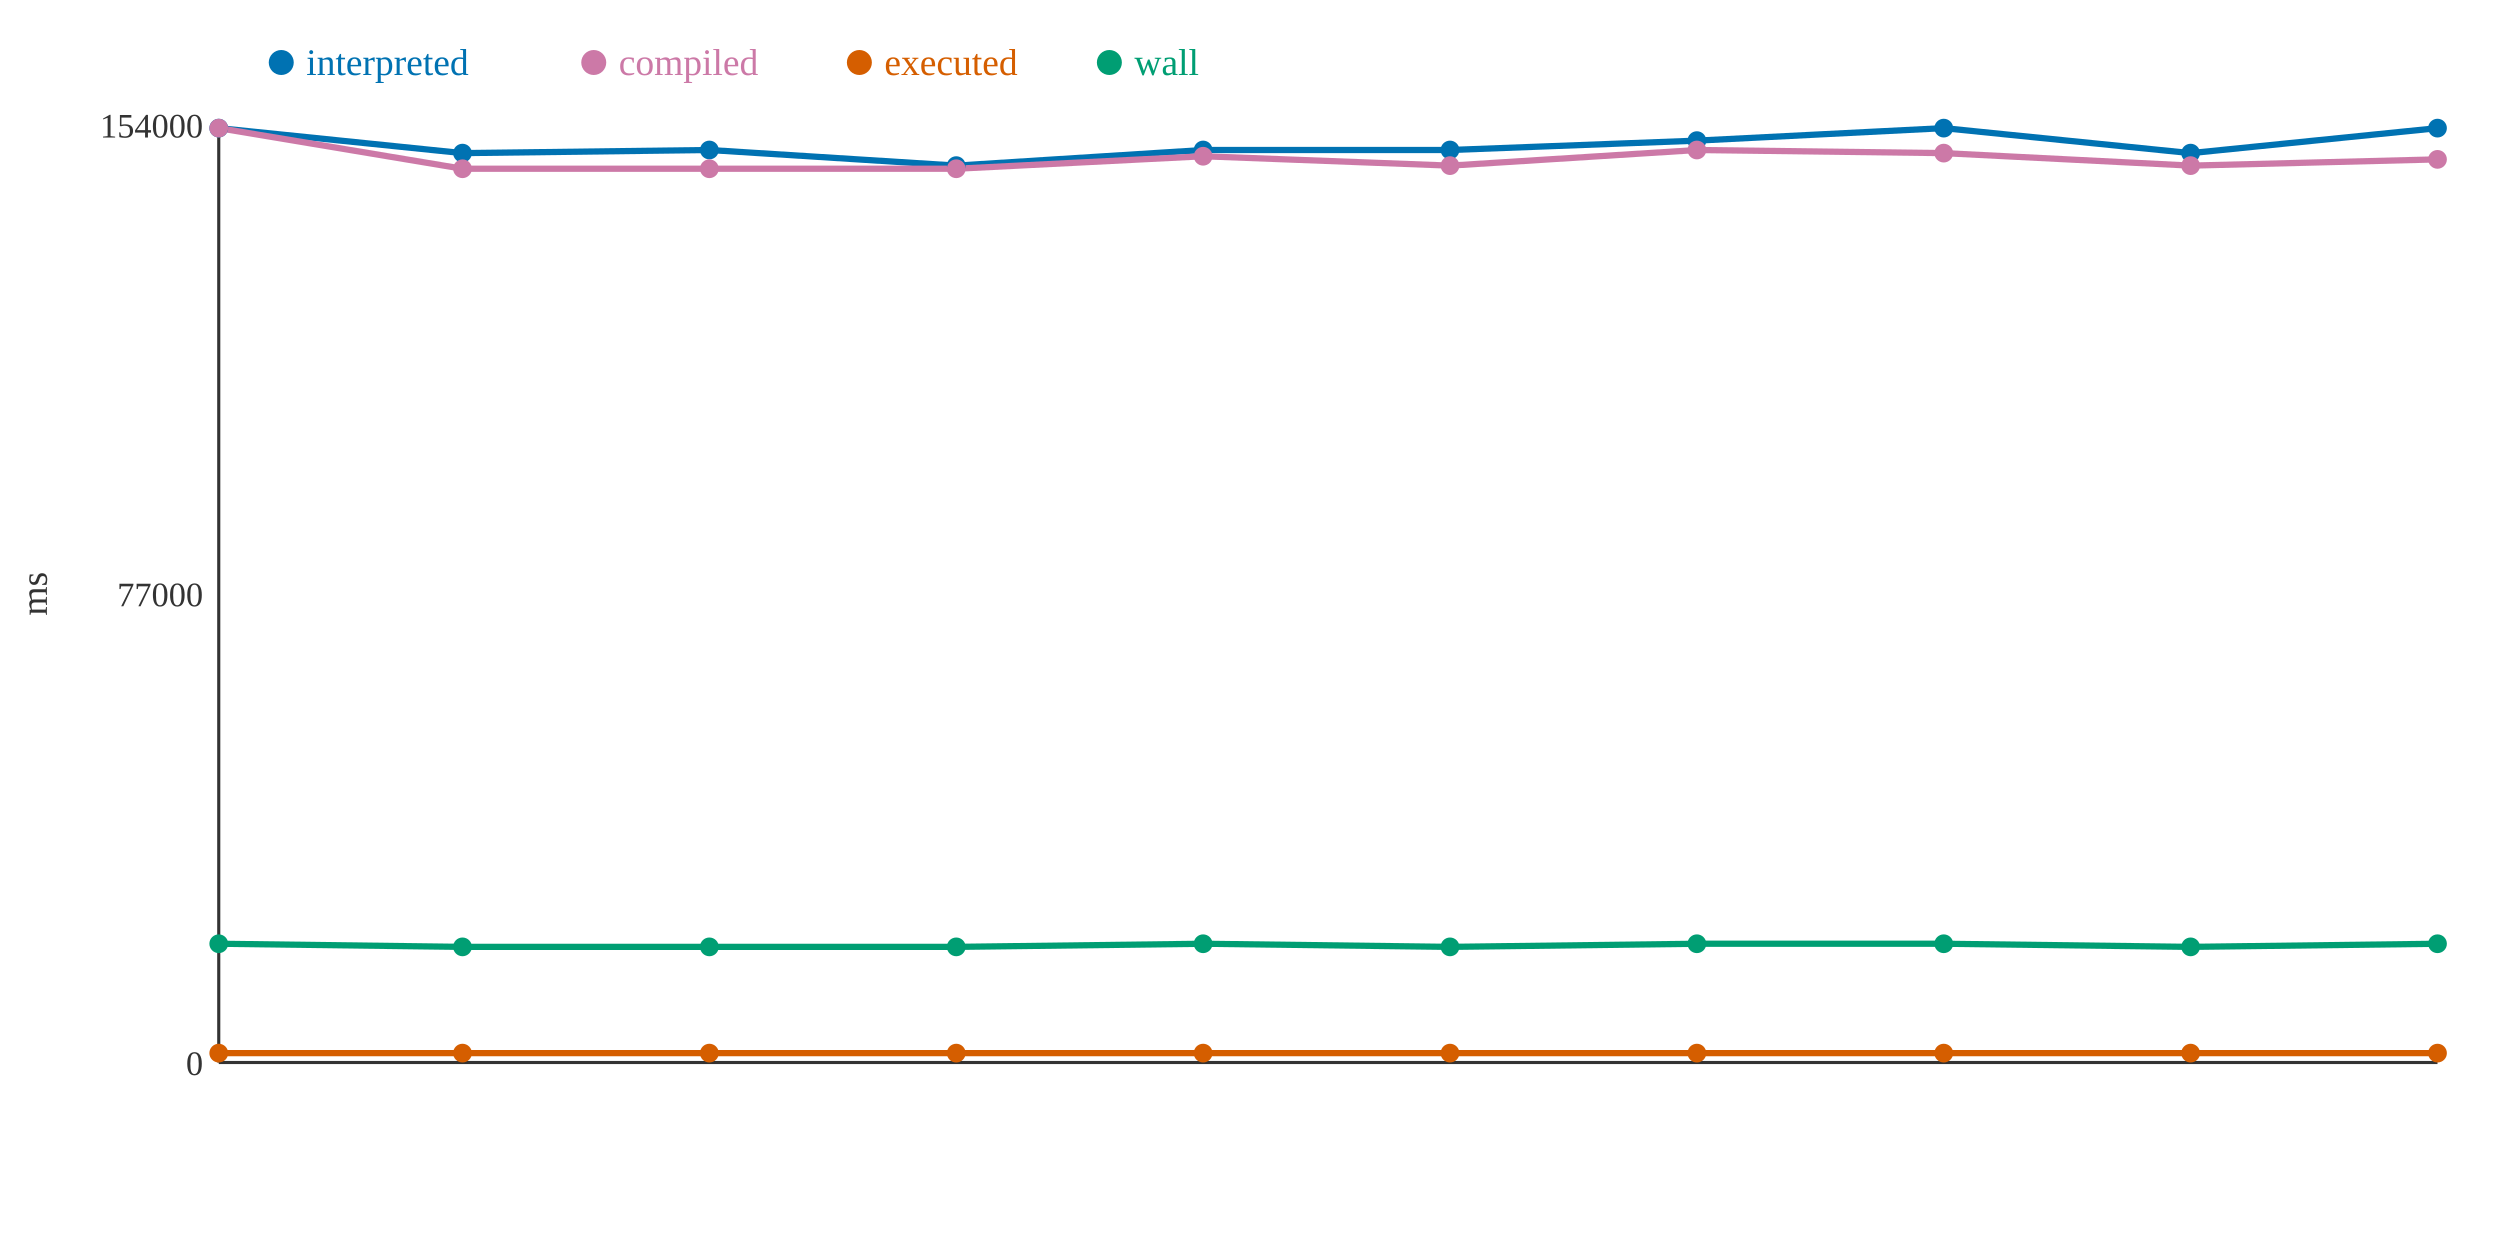
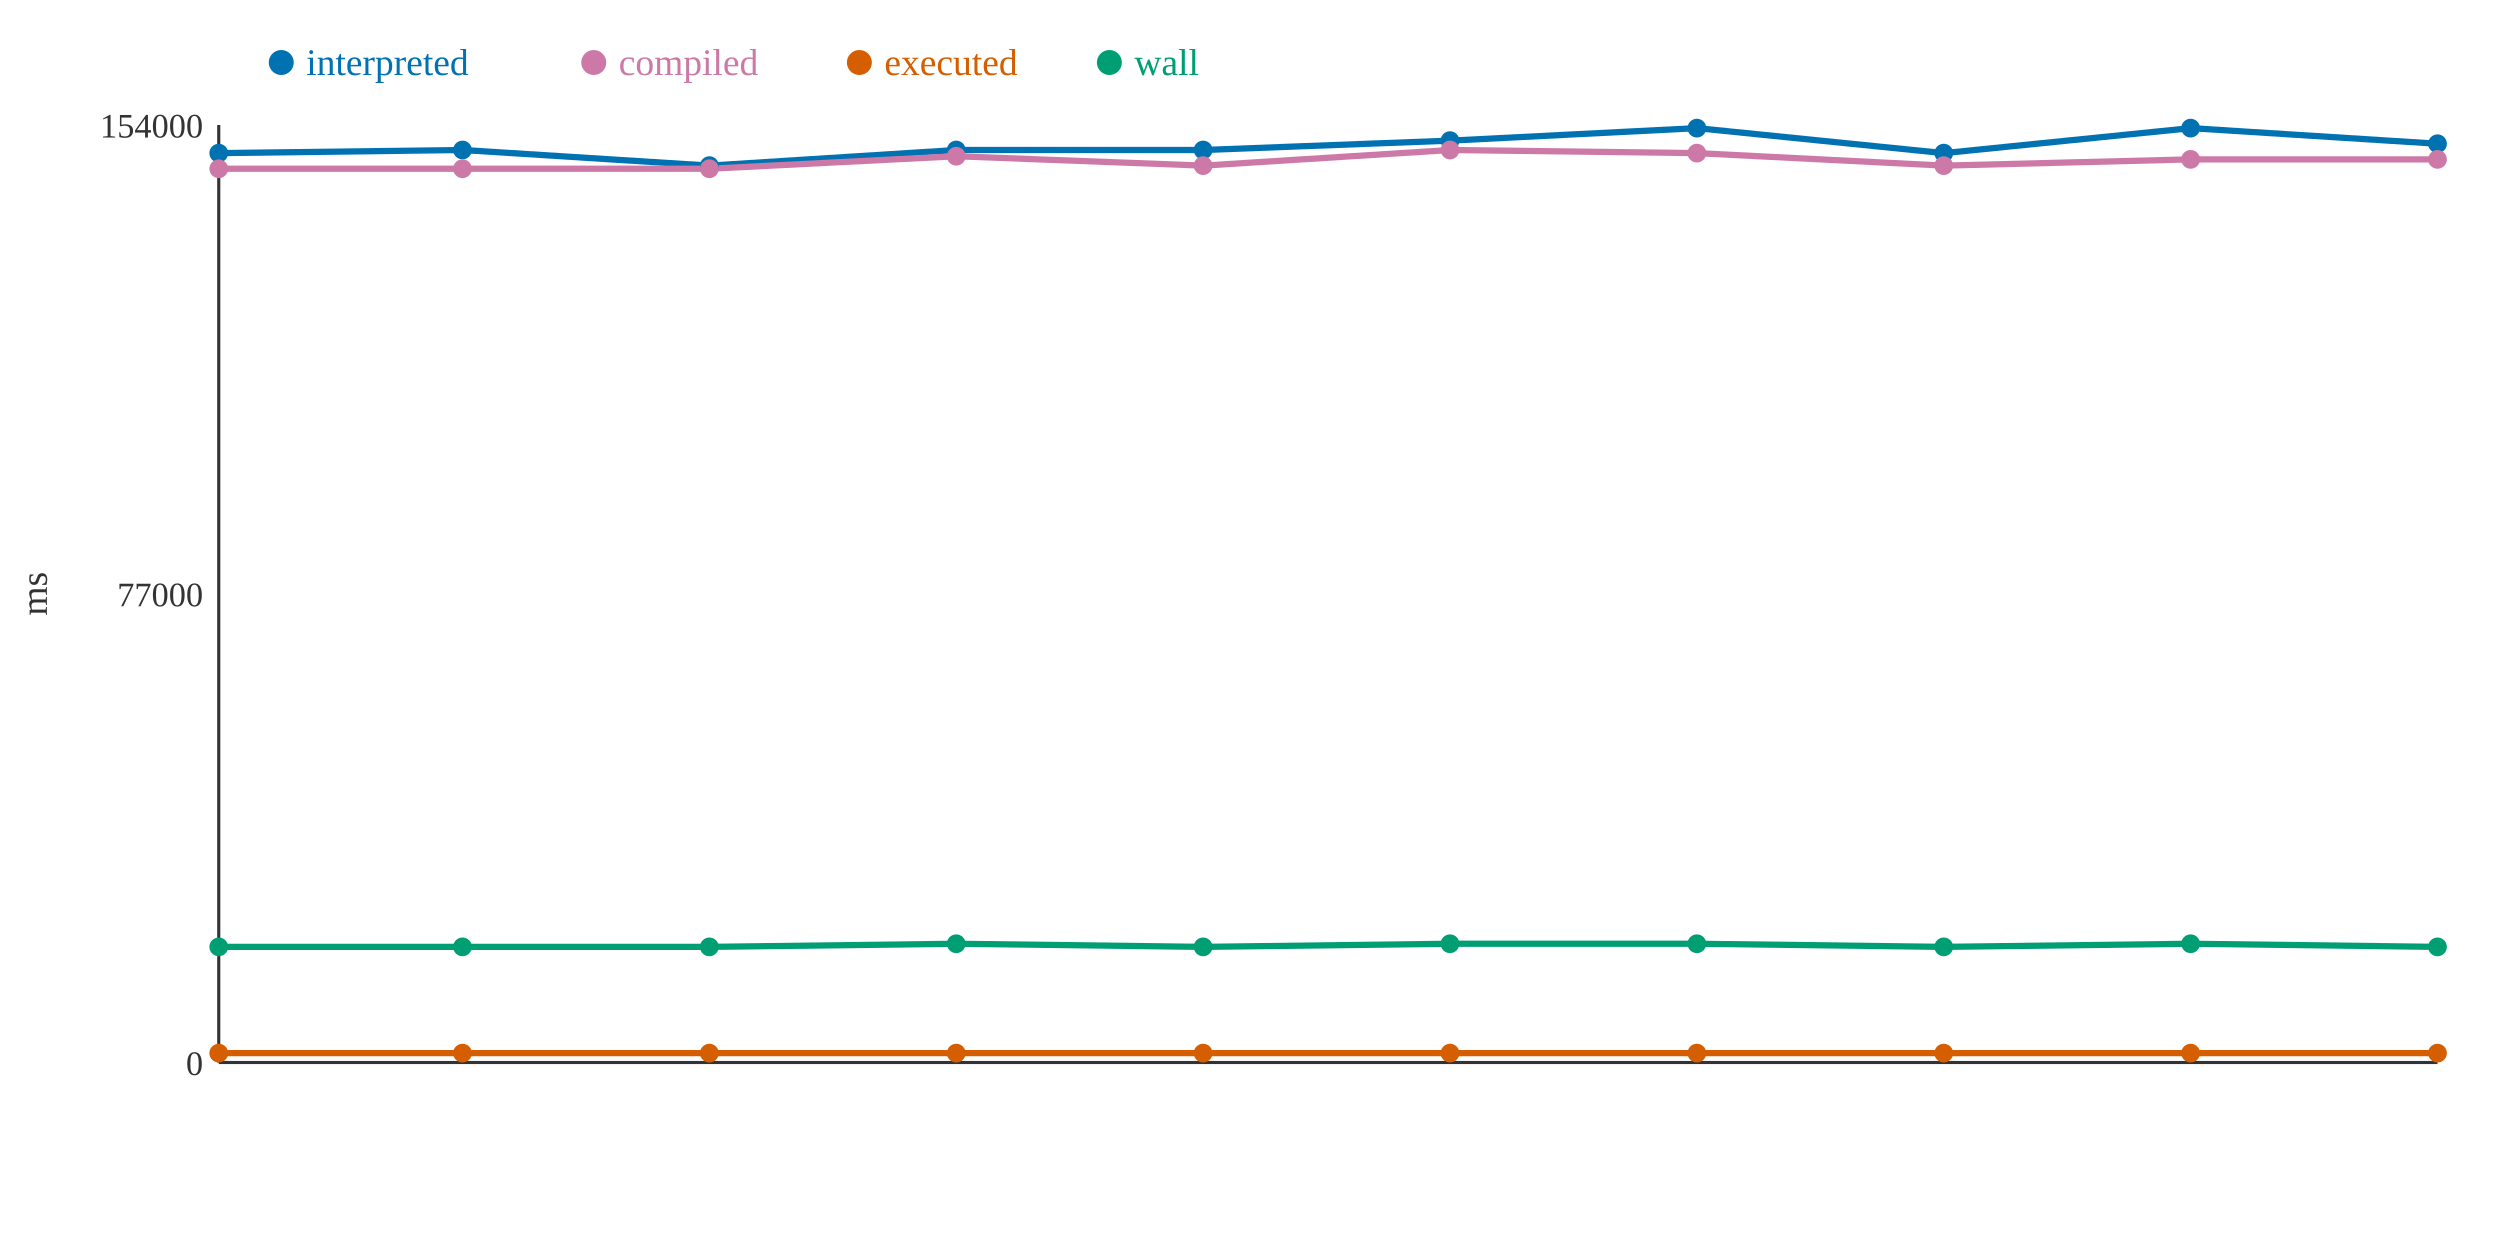
<svg xmlns="http://www.w3.org/2000/svg" width="800" height="400">
  <rect width="800" height="400" fill="white" />
  <line x1="70" y1="40" x2="70" y2="340" stroke="#333" stroke-width="1" />
  <line x1="70" y1="340" x2="780" y2="340" stroke="#333" stroke-width="1" />
  <text x="65" y="344" text-anchor="end" font-size="11" fill="#333">0</text>
  <text x="65" y="194" text-anchor="end" font-size="11" fill="#333">77000</text>
  <text x="65" y="44" text-anchor="end" font-size="11" fill="#333">154000</text>
  <text x="15" y="190" text-anchor="middle" font-size="12" fill="#333" transform="rotate(-90 15 190)">ms</text>
-   <polyline points="70,41 148,49 227,48 306,53 385,48 464,48 543,45 622,41 701,49 780,41" fill="none" stroke="#0072B2" stroke-width="2" />
-   <polyline points="70,41 148,54 227,54 306,54 385,50 464,53 543,48 622,49 701,53 780,51" fill="none" stroke="#CC79A7" stroke-width="2" />
+   <polyline points="70,49 148,48 227,53 306,48 385,48 464,45 543,41 622,49 701,41 780,46" fill="none" stroke="#0072B2" stroke-width="2" />
+   <polyline points="70,54 148,54 227,54 306,50 385,53 464,48 543,49 622,53 701,51 780,51" fill="none" stroke="#CC79A7" stroke-width="2" />
  <polyline points="70,337 148,337 227,337 306,337 385,337 464,337 543,337 622,337 701,337 780,337" fill="none" stroke="#D55E00" stroke-width="2" />
-   <polyline points="70,302 148,303 227,303 306,303 385,302 464,303 543,302 622,302 701,303 780,302" fill="none" stroke="#009E73" stroke-width="2" />
-   <circle cx="70" cy="41" r="3" fill="#0072B2" />
-   <circle cx="70" cy="41" r="3" fill="#CC79A7" />
+   <polyline points="70,303 148,303 227,303 306,302 385,303 464,302 543,302 622,303 701,302 780,303" fill="none" stroke="#009E73" stroke-width="2" />
+   <circle cx="70" cy="49" r="3" fill="#0072B2" />
+   <circle cx="70" cy="54" r="3" fill="#CC79A7" />
  <circle cx="70" cy="337" r="3" fill="#D55E00" />
-   <circle cx="70" cy="302" r="3" fill="#009E73" />
-   <circle cx="148" cy="49" r="3" fill="#0072B2" />
+   <circle cx="70" cy="303" r="3" fill="#009E73" />
+   <circle cx="148" cy="48" r="3" fill="#0072B2" />
  <circle cx="148" cy="54" r="3" fill="#CC79A7" />
  <circle cx="148" cy="337" r="3" fill="#D55E00" />
  <circle cx="148" cy="303" r="3" fill="#009E73" />
-   <circle cx="227" cy="48" r="3" fill="#0072B2" />
+   <circle cx="227" cy="53" r="3" fill="#0072B2" />
  <circle cx="227" cy="54" r="3" fill="#CC79A7" />
  <circle cx="227" cy="337" r="3" fill="#D55E00" />
  <circle cx="227" cy="303" r="3" fill="#009E73" />
-   <circle cx="306" cy="53" r="3" fill="#0072B2" />
-   <circle cx="306" cy="54" r="3" fill="#CC79A7" />
+   <circle cx="306" cy="48" r="3" fill="#0072B2" />
+   <circle cx="306" cy="50" r="3" fill="#CC79A7" />
  <circle cx="306" cy="337" r="3" fill="#D55E00" />
-   <circle cx="306" cy="303" r="3" fill="#009E73" />
+   <circle cx="306" cy="302" r="3" fill="#009E73" />
  <circle cx="385" cy="48" r="3" fill="#0072B2" />
-   <circle cx="385" cy="50" r="3" fill="#CC79A7" />
+   <circle cx="385" cy="53" r="3" fill="#CC79A7" />
  <circle cx="385" cy="337" r="3" fill="#D55E00" />
-   <circle cx="385" cy="302" r="3" fill="#009E73" />
-   <circle cx="464" cy="48" r="3" fill="#0072B2" />
-   <circle cx="464" cy="53" r="3" fill="#CC79A7" />
+   <circle cx="385" cy="303" r="3" fill="#009E73" />
+   <circle cx="464" cy="45" r="3" fill="#0072B2" />
+   <circle cx="464" cy="48" r="3" fill="#CC79A7" />
  <circle cx="464" cy="337" r="3" fill="#D55E00" />
-   <circle cx="464" cy="303" r="3" fill="#009E73" />
-   <circle cx="543" cy="45" r="3" fill="#0072B2" />
-   <circle cx="543" cy="48" r="3" fill="#CC79A7" />
+   <circle cx="464" cy="302" r="3" fill="#009E73" />
+   <circle cx="543" cy="41" r="3" fill="#0072B2" />
+   <circle cx="543" cy="49" r="3" fill="#CC79A7" />
  <circle cx="543" cy="337" r="3" fill="#D55E00" />
  <circle cx="543" cy="302" r="3" fill="#009E73" />
-   <circle cx="622" cy="41" r="3" fill="#0072B2" />
-   <circle cx="622" cy="49" r="3" fill="#CC79A7" />
+   <circle cx="622" cy="49" r="3" fill="#0072B2" />
+   <circle cx="622" cy="53" r="3" fill="#CC79A7" />
  <circle cx="622" cy="337" r="3" fill="#D55E00" />
-   <circle cx="622" cy="302" r="3" fill="#009E73" />
-   <circle cx="701" cy="49" r="3" fill="#0072B2" />
-   <circle cx="701" cy="53" r="3" fill="#CC79A7" />
+   <circle cx="622" cy="303" r="3" fill="#009E73" />
+   <circle cx="701" cy="41" r="3" fill="#0072B2" />
+   <circle cx="701" cy="51" r="3" fill="#CC79A7" />
  <circle cx="701" cy="337" r="3" fill="#D55E00" />
-   <circle cx="701" cy="303" r="3" fill="#009E73" />
-   <circle cx="780" cy="41" r="3" fill="#0072B2" />
+   <circle cx="701" cy="302" r="3" fill="#009E73" />
+   <circle cx="780" cy="46" r="3" fill="#0072B2" />
  <circle cx="780" cy="51" r="3" fill="#CC79A7" />
  <circle cx="780" cy="337" r="3" fill="#D55E00" />
-   <circle cx="780" cy="302" r="3" fill="#009E73" />
+   <circle cx="780" cy="303" r="3" fill="#009E73" />
  <circle cx="90" cy="20" r="4" fill="#0072B2" />
  <text x="98" y="24" text-anchor="start" font-size="12" fill="#0072B2">interpreted</text>
  <circle cx="190" cy="20" r="4" fill="#CC79A7" />
  <text x="198" y="24" text-anchor="start" font-size="12" fill="#CC79A7">compiled</text>
  <circle cx="275" cy="20" r="4" fill="#D55E00" />
  <text x="283" y="24" text-anchor="start" font-size="12" fill="#D55E00">executed</text>
  <circle cx="355" cy="20" r="4" fill="#009E73" />
  <text x="363" y="24" text-anchor="start" font-size="12" fill="#009E73">wall</text>
</svg>
